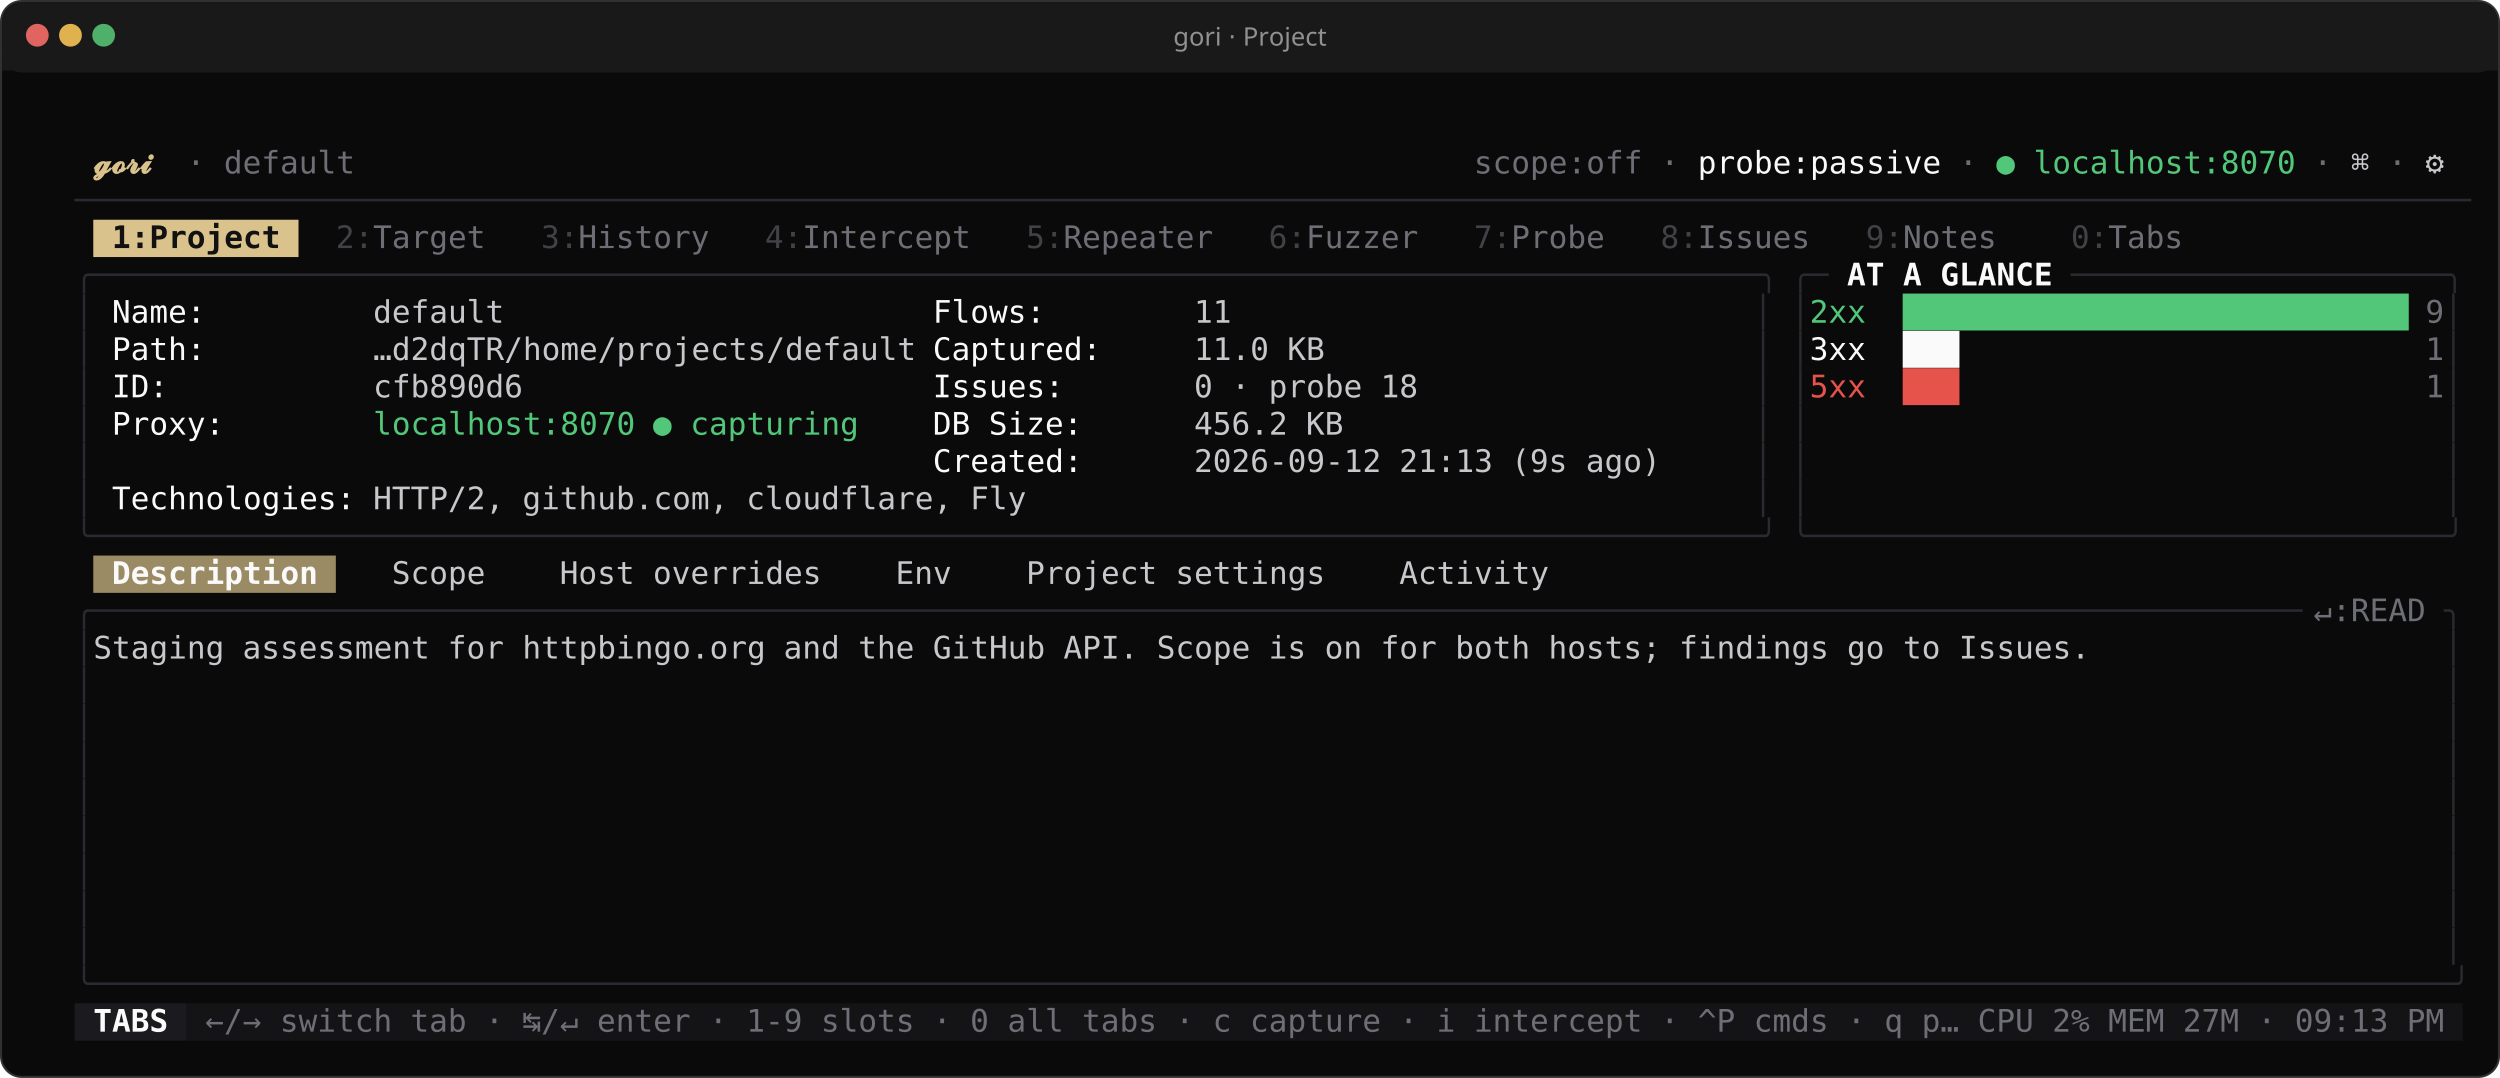
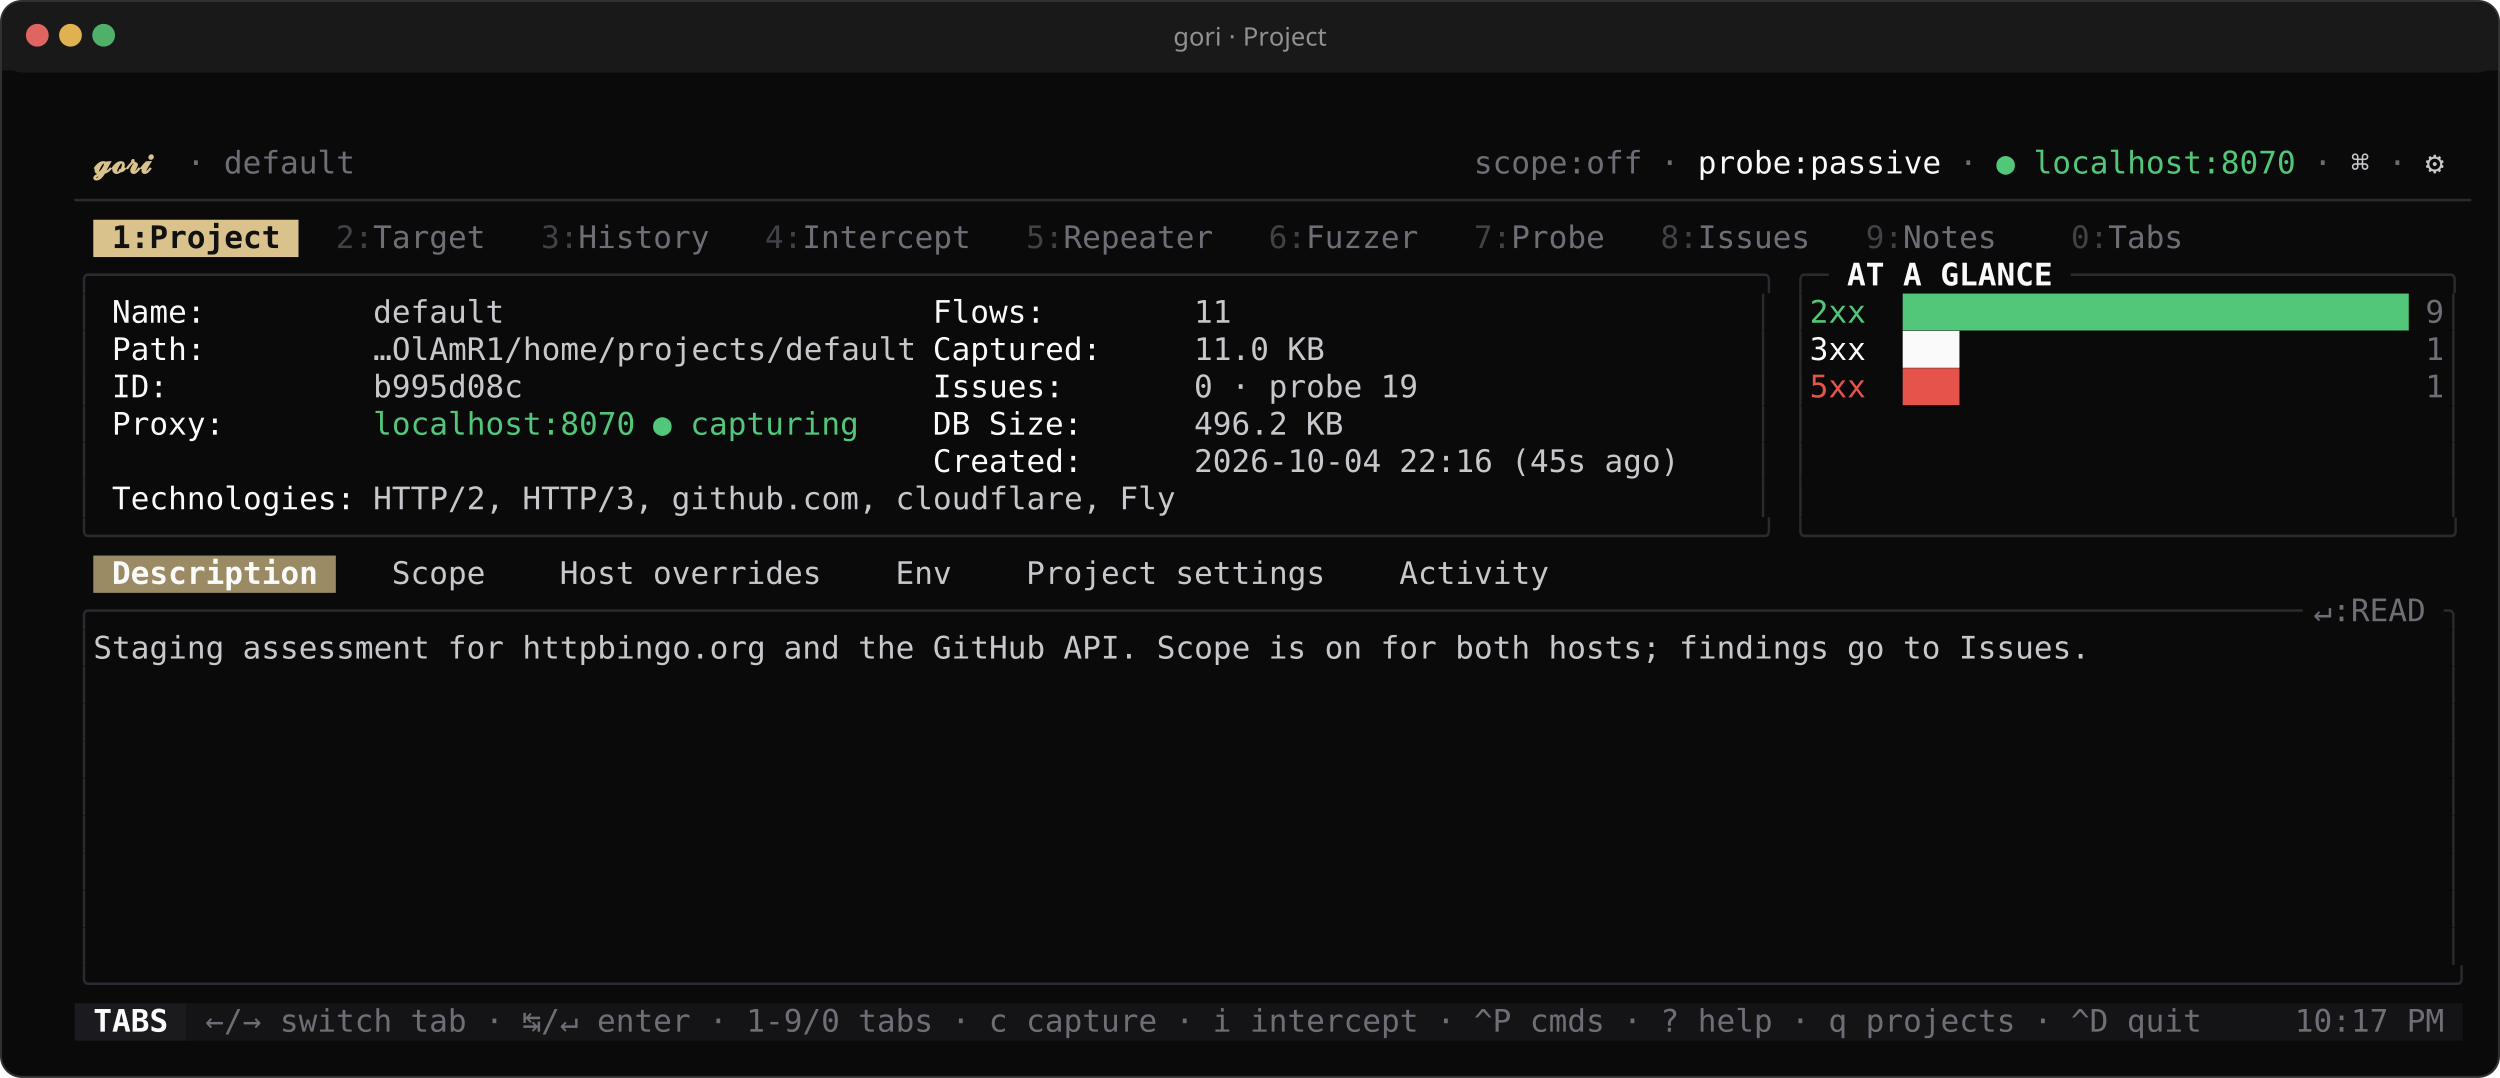
<svg xmlns="http://www.w3.org/2000/svg" width="1206" height="520" viewBox="0 0 1206.0 520.0" font-family="ui-monospace,'SF Mono','JetBrains Mono',Menlo,Consolas,monospace" font-size="15.0px" role="img" aria-label="gori · Project">
  <rect x="0.5" y="0.5" width="1205.0" height="519.0" rx="10" ry="10" fill="#0a0a0b" stroke="#313132" stroke-width="1" />
  <rect x="1" y="1" width="1204.0" height="34.0" rx="10" ry="10" fill="#19191a" />
  <rect x="1" y="24.0" width="1204.0" height="10" fill="#19191a" />
  <circle cx="18.0" cy="17.0" r="5.5" fill="#e0645f" />
  <circle cx="34.0" cy="17.0" r="5.5" fill="#e0b24f" />
  <circle cx="50.0" cy="17.0" r="5.5" fill="#4fb06a" />
  <text x="603.0" y="22.0" text-anchor="middle" fill="#919191" font-family="'Apple Symbols','Segoe UI Symbol','Cambria Math','STIX Two Math','Noto Sans Math','DejaVu Sans',ui-monospace,'SF Mono','JetBrains Mono',Menlo,Consolas,monospace" font-size="12.3px">gori · Project</text>
  <rect x="45.00" y="106.00" width="99.00" height="18.00" fill="#d9c28b" />
  <rect x="45.00" y="268.00" width="117.00" height="18.00" fill="#9b8b65" />
  <rect x="36.00" y="484.00" width="54.00" height="18.00" fill="#1b1b1f" />
  <rect x="90.00" y="484.00" width="1098.00" height="18.00" fill="#141417" />
  <text x="45.00" y="83.68" textLength="36.00" lengthAdjust="spacingAndGlyphs" fill="#d9c28b" font-weight="700" xml:space="preserve">𝓰𝓸𝓻𝓲</text>
  <text x="90.00" y="83.68" textLength="9.00" lengthAdjust="spacingAndGlyphs" fill="#6e6e76" xml:space="preserve">·</text>
  <text x="108.00" y="83.68" textLength="63.00" lengthAdjust="spacingAndGlyphs" fill="#6e6e76" xml:space="preserve">default</text>
  <text x="711.00" y="83.68" textLength="81.00" lengthAdjust="spacingAndGlyphs" fill="#6e6e76" xml:space="preserve">scope:off</text>
  <text x="801.00" y="83.68" textLength="9.00" lengthAdjust="spacingAndGlyphs" fill="#6e6e76" xml:space="preserve">·</text>
  <text x="819.00" y="83.68" textLength="117.00" lengthAdjust="spacingAndGlyphs" fill="#fafafa" xml:space="preserve">probe:passive</text>
  <text x="945.00" y="83.68" textLength="9.00" lengthAdjust="spacingAndGlyphs" fill="#6e6e76" xml:space="preserve">·</text>
  <text x="963.00" y="83.68" textLength="9.00" lengthAdjust="spacingAndGlyphs" fill="#52c77a" xml:space="preserve">●</text>
  <text x="981.00" y="83.68" textLength="126.00" lengthAdjust="spacingAndGlyphs" fill="#52c77a" xml:space="preserve">localhost:8070</text>
  <text x="1116.00" y="83.68" textLength="9.00" lengthAdjust="spacingAndGlyphs" fill="#6e6e76" xml:space="preserve">·</text>
  <text x="1134.00" y="83.68" textLength="9.00" lengthAdjust="spacingAndGlyphs" fill="#c8c8cc" xml:space="preserve">⌘</text>
  <text x="1152.00" y="83.68" textLength="9.00" lengthAdjust="spacingAndGlyphs" fill="#6e6e76" xml:space="preserve">·</text>
  <text x="1170.00" y="83.68" textLength="9.00" lengthAdjust="spacingAndGlyphs" fill="#c8c8cc" xml:space="preserve">⚙</text>
  <text x="36.00" y="101.68" textLength="1152.00" lengthAdjust="spacingAndGlyphs" fill="#2a2a30" xml:space="preserve">────────────────────────────────────────────────────────────────────────────────────────────────────────────────────────────────</text>
  <text x="54.00" y="119.68" textLength="81.00" lengthAdjust="spacingAndGlyphs" fill="#111111" font-weight="700" xml:space="preserve">1:Project</text>
  <text x="162.00" y="119.68" textLength="18.00" lengthAdjust="spacingAndGlyphs" fill="#414146" xml:space="preserve">2:</text>
  <text x="180.00" y="119.68" textLength="54.00" lengthAdjust="spacingAndGlyphs" fill="#6e6e76" xml:space="preserve">Target</text>
  <text x="261.00" y="119.68" textLength="18.00" lengthAdjust="spacingAndGlyphs" fill="#414146" xml:space="preserve">3:</text>
  <text x="279.00" y="119.68" textLength="63.00" lengthAdjust="spacingAndGlyphs" fill="#6e6e76" xml:space="preserve">History</text>
  <text x="369.00" y="119.68" textLength="18.00" lengthAdjust="spacingAndGlyphs" fill="#414146" xml:space="preserve">4:</text>
  <text x="387.00" y="119.68" textLength="81.00" lengthAdjust="spacingAndGlyphs" fill="#6e6e76" xml:space="preserve">Intercept</text>
  <text x="495.00" y="119.68" textLength="18.00" lengthAdjust="spacingAndGlyphs" fill="#414146" xml:space="preserve">5:</text>
  <text x="513.00" y="119.68" textLength="72.00" lengthAdjust="spacingAndGlyphs" fill="#6e6e76" xml:space="preserve">Repeater</text>
  <text x="612.00" y="119.68" textLength="18.00" lengthAdjust="spacingAndGlyphs" fill="#414146" xml:space="preserve">6:</text>
  <text x="630.00" y="119.68" textLength="54.00" lengthAdjust="spacingAndGlyphs" fill="#6e6e76" xml:space="preserve">Fuzzer</text>
  <text x="711.00" y="119.68" textLength="18.00" lengthAdjust="spacingAndGlyphs" fill="#414146" xml:space="preserve">7:</text>
  <text x="729.00" y="119.68" textLength="45.00" lengthAdjust="spacingAndGlyphs" fill="#6e6e76" xml:space="preserve">Probe</text>
  <text x="801.00" y="119.68" textLength="18.00" lengthAdjust="spacingAndGlyphs" fill="#414146" xml:space="preserve">8:</text>
  <text x="819.00" y="119.68" textLength="54.00" lengthAdjust="spacingAndGlyphs" fill="#6e6e76" xml:space="preserve">Issues</text>
  <text x="900.00" y="119.68" textLength="18.00" lengthAdjust="spacingAndGlyphs" fill="#414146" xml:space="preserve">9:</text>
  <text x="918.00" y="119.68" textLength="45.00" lengthAdjust="spacingAndGlyphs" fill="#6e6e76" xml:space="preserve">Notes</text>
  <text x="999.00" y="119.68" textLength="18.00" lengthAdjust="spacingAndGlyphs" fill="#414146" xml:space="preserve">0:</text>
  <text x="1017.00" y="119.68" textLength="36.00" lengthAdjust="spacingAndGlyphs" fill="#6e6e76" xml:space="preserve">Tabs</text>
  <text x="36.00" y="137.68" textLength="819.00" lengthAdjust="spacingAndGlyphs" fill="#2a2a30" xml:space="preserve">╭─────────────────────────────────────────────────────────────────────────────────────────╮</text>
  <text x="864.00" y="137.68" textLength="18.00" lengthAdjust="spacingAndGlyphs" fill="#2a2a30" xml:space="preserve">╭─</text>
  <text x="891.00" y="137.68" textLength="18.00" lengthAdjust="spacingAndGlyphs" fill="#fafafa" font-weight="700" xml:space="preserve">AT</text>
  <text x="918.00" y="137.68" textLength="9.00" lengthAdjust="spacingAndGlyphs" fill="#fafafa" font-weight="700" xml:space="preserve">A</text>
  <text x="936.00" y="137.68" textLength="54.00" lengthAdjust="spacingAndGlyphs" fill="#fafafa" font-weight="700" xml:space="preserve">GLANCE</text>
  <text x="999.00" y="137.68" textLength="189.00" lengthAdjust="spacingAndGlyphs" fill="#2a2a30" xml:space="preserve">────────────────────╮</text>
  <text x="36.00" y="155.68" textLength="9.00" lengthAdjust="spacingAndGlyphs" fill="#2a2a30" xml:space="preserve">│</text>
  <text x="54.00" y="155.68" textLength="45.00" lengthAdjust="spacingAndGlyphs" fill="#fafafa" xml:space="preserve">Name:</text>
  <text x="180.00" y="155.68" textLength="63.00" lengthAdjust="spacingAndGlyphs" fill="#c8c8cc" xml:space="preserve">default</text>
  <text x="450.00" y="155.68" textLength="54.00" lengthAdjust="spacingAndGlyphs" fill="#fafafa" xml:space="preserve">Flows:</text>
  <text x="576.00" y="155.68" textLength="18.00" lengthAdjust="spacingAndGlyphs" fill="#c8c8cc" xml:space="preserve">11</text>
  <text x="846.00" y="155.68" textLength="9.00" lengthAdjust="spacingAndGlyphs" fill="#2a2a30" xml:space="preserve">│</text>
  <text x="864.00" y="155.68" textLength="9.00" lengthAdjust="spacingAndGlyphs" fill="#2a2a30" xml:space="preserve">│</text>
  <text x="873.00" y="155.68" textLength="27.00" lengthAdjust="spacingAndGlyphs" fill="#52c77a" xml:space="preserve">2xx</text>
  <text x="918.00" y="155.68" textLength="243.00" lengthAdjust="spacingAndGlyphs" fill="#52c77a" xml:space="preserve">███████████████████████████</text>
  <text x="1170.00" y="155.68" textLength="9.00" lengthAdjust="spacingAndGlyphs" fill="#6e6e76" xml:space="preserve">9</text>
  <text x="1179.00" y="155.68" textLength="9.00" lengthAdjust="spacingAndGlyphs" fill="#2a2a30" xml:space="preserve">│</text>
  <text x="36.00" y="173.68" textLength="9.00" lengthAdjust="spacingAndGlyphs" fill="#2a2a30" xml:space="preserve">│</text>
  <text x="54.00" y="173.68" textLength="45.00" lengthAdjust="spacingAndGlyphs" fill="#fafafa" xml:space="preserve">Path:</text>
-   <text x="180.00" y="173.68" textLength="261.00" lengthAdjust="spacingAndGlyphs" fill="#c8c8cc" xml:space="preserve">…d2dqTR/home/projects/default</text>
+   <text x="180.00" y="173.68" textLength="261.00" lengthAdjust="spacingAndGlyphs" fill="#c8c8cc" xml:space="preserve">…OlAmR1/home/projects/default</text>
  <text x="450.00" y="173.68" textLength="81.00" lengthAdjust="spacingAndGlyphs" fill="#fafafa" xml:space="preserve">Captured:</text>
  <text x="576.00" y="173.68" textLength="36.00" lengthAdjust="spacingAndGlyphs" fill="#c8c8cc" xml:space="preserve">11.0</text>
  <text x="621.00" y="173.68" textLength="18.00" lengthAdjust="spacingAndGlyphs" fill="#c8c8cc" xml:space="preserve">KB</text>
  <text x="846.00" y="173.68" textLength="9.00" lengthAdjust="spacingAndGlyphs" fill="#2a2a30" xml:space="preserve">│</text>
  <text x="864.00" y="173.68" textLength="9.00" lengthAdjust="spacingAndGlyphs" fill="#2a2a30" xml:space="preserve">│</text>
  <text x="873.00" y="173.68" textLength="27.00" lengthAdjust="spacingAndGlyphs" fill="#fafafa" xml:space="preserve">3xx</text>
  <text x="918.00" y="173.68" textLength="27.00" lengthAdjust="spacingAndGlyphs" fill="#fafafa" xml:space="preserve">███</text>
  <text x="1170.00" y="173.68" textLength="9.00" lengthAdjust="spacingAndGlyphs" fill="#6e6e76" xml:space="preserve">1</text>
  <text x="1179.00" y="173.68" textLength="9.00" lengthAdjust="spacingAndGlyphs" fill="#2a2a30" xml:space="preserve">│</text>
  <text x="36.00" y="191.68" textLength="9.00" lengthAdjust="spacingAndGlyphs" fill="#2a2a30" xml:space="preserve">│</text>
  <text x="54.00" y="191.68" textLength="27.00" lengthAdjust="spacingAndGlyphs" fill="#fafafa" xml:space="preserve">ID:</text>
-   <text x="180.00" y="191.68" textLength="72.00" lengthAdjust="spacingAndGlyphs" fill="#c8c8cc" xml:space="preserve">cfb890d6</text>
+   <text x="180.00" y="191.68" textLength="72.00" lengthAdjust="spacingAndGlyphs" fill="#c8c8cc" xml:space="preserve">b995d08c</text>
  <text x="450.00" y="191.68" textLength="63.00" lengthAdjust="spacingAndGlyphs" fill="#fafafa" xml:space="preserve">Issues:</text>
  <text x="576.00" y="191.68" textLength="9.00" lengthAdjust="spacingAndGlyphs" fill="#c8c8cc" xml:space="preserve">0</text>
  <text x="594.00" y="191.68" textLength="9.00" lengthAdjust="spacingAndGlyphs" fill="#c8c8cc" xml:space="preserve">·</text>
  <text x="612.00" y="191.68" textLength="45.00" lengthAdjust="spacingAndGlyphs" fill="#c8c8cc" xml:space="preserve">probe</text>
-   <text x="666.00" y="191.68" textLength="18.00" lengthAdjust="spacingAndGlyphs" fill="#c8c8cc" xml:space="preserve">18</text>
+   <text x="666.00" y="191.68" textLength="18.00" lengthAdjust="spacingAndGlyphs" fill="#c8c8cc" xml:space="preserve">19</text>
  <text x="846.00" y="191.68" textLength="9.00" lengthAdjust="spacingAndGlyphs" fill="#2a2a30" xml:space="preserve">│</text>
  <text x="864.00" y="191.68" textLength="9.00" lengthAdjust="spacingAndGlyphs" fill="#2a2a30" xml:space="preserve">│</text>
  <text x="873.00" y="191.68" textLength="27.00" lengthAdjust="spacingAndGlyphs" fill="#e5534b" xml:space="preserve">5xx</text>
  <text x="918.00" y="191.68" textLength="27.00" lengthAdjust="spacingAndGlyphs" fill="#e5534b" xml:space="preserve">███</text>
  <text x="1170.00" y="191.68" textLength="9.00" lengthAdjust="spacingAndGlyphs" fill="#6e6e76" xml:space="preserve">1</text>
  <text x="1179.00" y="191.68" textLength="9.00" lengthAdjust="spacingAndGlyphs" fill="#2a2a30" xml:space="preserve">│</text>
  <text x="36.00" y="209.68" textLength="9.00" lengthAdjust="spacingAndGlyphs" fill="#2a2a30" xml:space="preserve">│</text>
  <text x="54.00" y="209.68" textLength="54.00" lengthAdjust="spacingAndGlyphs" fill="#fafafa" xml:space="preserve">Proxy:</text>
  <text x="180.00" y="209.68" textLength="126.00" lengthAdjust="spacingAndGlyphs" fill="#52c77a" xml:space="preserve">localhost:8070</text>
  <text x="315.00" y="209.68" textLength="9.00" lengthAdjust="spacingAndGlyphs" fill="#52c77a" xml:space="preserve">●</text>
  <text x="333.00" y="209.68" textLength="81.00" lengthAdjust="spacingAndGlyphs" fill="#52c77a" xml:space="preserve">capturing</text>
  <text x="450.00" y="209.68" textLength="18.00" lengthAdjust="spacingAndGlyphs" fill="#fafafa" xml:space="preserve">DB</text>
  <text x="477.00" y="209.68" textLength="45.00" lengthAdjust="spacingAndGlyphs" fill="#fafafa" xml:space="preserve">Size:</text>
-   <text x="576.00" y="209.68" textLength="45.00" lengthAdjust="spacingAndGlyphs" fill="#c8c8cc" xml:space="preserve">456.2</text>
+   <text x="576.00" y="209.68" textLength="45.00" lengthAdjust="spacingAndGlyphs" fill="#c8c8cc" xml:space="preserve">496.2</text>
  <text x="630.00" y="209.68" textLength="18.00" lengthAdjust="spacingAndGlyphs" fill="#c8c8cc" xml:space="preserve">KB</text>
  <text x="846.00" y="209.68" textLength="9.00" lengthAdjust="spacingAndGlyphs" fill="#2a2a30" xml:space="preserve">│</text>
  <text x="864.00" y="209.68" textLength="9.00" lengthAdjust="spacingAndGlyphs" fill="#2a2a30" xml:space="preserve">│</text>
  <text x="1179.00" y="209.68" textLength="9.00" lengthAdjust="spacingAndGlyphs" fill="#2a2a30" xml:space="preserve">│</text>
  <text x="36.00" y="227.68" textLength="9.00" lengthAdjust="spacingAndGlyphs" fill="#2a2a30" xml:space="preserve">│</text>
  <text x="450.00" y="227.68" textLength="72.00" lengthAdjust="spacingAndGlyphs" fill="#fafafa" xml:space="preserve">Created:</text>
-   <text x="576.00" y="227.68" textLength="90.00" lengthAdjust="spacingAndGlyphs" fill="#c8c8cc" xml:space="preserve">2026-09-12</text>
-   <text x="675.00" y="227.68" textLength="45.00" lengthAdjust="spacingAndGlyphs" fill="#c8c8cc" xml:space="preserve">21:13</text>
-   <text x="729.00" y="227.68" textLength="27.00" lengthAdjust="spacingAndGlyphs" fill="#c8c8cc" xml:space="preserve">(9s</text>
-   <text x="765.00" y="227.68" textLength="36.00" lengthAdjust="spacingAndGlyphs" fill="#c8c8cc" xml:space="preserve">ago)</text>
+   <text x="576.00" y="227.68" textLength="90.00" lengthAdjust="spacingAndGlyphs" fill="#c8c8cc" xml:space="preserve">2026-10-04</text>
+   <text x="675.00" y="227.68" textLength="45.00" lengthAdjust="spacingAndGlyphs" fill="#c8c8cc" xml:space="preserve">22:16</text>
+   <text x="729.00" y="227.68" textLength="36.00" lengthAdjust="spacingAndGlyphs" fill="#c8c8cc" xml:space="preserve">(45s</text>
+   <text x="774.00" y="227.68" textLength="36.00" lengthAdjust="spacingAndGlyphs" fill="#c8c8cc" xml:space="preserve">ago)</text>
  <text x="846.00" y="227.68" textLength="9.00" lengthAdjust="spacingAndGlyphs" fill="#2a2a30" xml:space="preserve">│</text>
  <text x="864.00" y="227.68" textLength="9.00" lengthAdjust="spacingAndGlyphs" fill="#2a2a30" xml:space="preserve">│</text>
  <text x="1179.00" y="227.68" textLength="9.00" lengthAdjust="spacingAndGlyphs" fill="#2a2a30" xml:space="preserve">│</text>
  <text x="36.00" y="245.68" textLength="9.00" lengthAdjust="spacingAndGlyphs" fill="#2a2a30" xml:space="preserve">│</text>
  <text x="54.00" y="245.68" textLength="117.00" lengthAdjust="spacingAndGlyphs" fill="#fafafa" xml:space="preserve">Technologies:</text>
  <text x="180.00" y="245.68" textLength="63.00" lengthAdjust="spacingAndGlyphs" fill="#c8c8cc" xml:space="preserve">HTTP/2,</text>
-   <text x="252.00" y="245.68" textLength="99.00" lengthAdjust="spacingAndGlyphs" fill="#c8c8cc" xml:space="preserve">github.com,</text>
-   <text x="360.00" y="245.68" textLength="99.00" lengthAdjust="spacingAndGlyphs" fill="#c8c8cc" xml:space="preserve">cloudflare,</text>
-   <text x="468.00" y="245.68" textLength="27.00" lengthAdjust="spacingAndGlyphs" fill="#c8c8cc" xml:space="preserve">Fly</text>
+   <text x="252.00" y="245.68" textLength="63.00" lengthAdjust="spacingAndGlyphs" fill="#c8c8cc" xml:space="preserve">HTTP/3,</text>
+   <text x="324.00" y="245.68" textLength="99.00" lengthAdjust="spacingAndGlyphs" fill="#c8c8cc" xml:space="preserve">github.com,</text>
+   <text x="432.00" y="245.68" textLength="99.00" lengthAdjust="spacingAndGlyphs" fill="#c8c8cc" xml:space="preserve">cloudflare,</text>
+   <text x="540.00" y="245.68" textLength="27.00" lengthAdjust="spacingAndGlyphs" fill="#c8c8cc" xml:space="preserve">Fly</text>
  <text x="846.00" y="245.68" textLength="9.00" lengthAdjust="spacingAndGlyphs" fill="#2a2a30" xml:space="preserve">│</text>
  <text x="864.00" y="245.68" textLength="9.00" lengthAdjust="spacingAndGlyphs" fill="#2a2a30" xml:space="preserve">│</text>
  <text x="1179.00" y="245.68" textLength="9.00" lengthAdjust="spacingAndGlyphs" fill="#2a2a30" xml:space="preserve">│</text>
  <text x="36.00" y="263.68" textLength="819.00" lengthAdjust="spacingAndGlyphs" fill="#2a2a30" xml:space="preserve">╰─────────────────────────────────────────────────────────────────────────────────────────╯</text>
  <text x="864.00" y="263.68" textLength="324.00" lengthAdjust="spacingAndGlyphs" fill="#2a2a30" xml:space="preserve">╰──────────────────────────────────╯</text>
  <text x="54.00" y="281.68" textLength="99.00" lengthAdjust="spacingAndGlyphs" fill="#fafafa" font-weight="700" xml:space="preserve">Description</text>
  <text x="189.00" y="281.68" textLength="45.00" lengthAdjust="spacingAndGlyphs" fill="#c8c8cc" xml:space="preserve">Scope</text>
  <text x="270.00" y="281.68" textLength="36.00" lengthAdjust="spacingAndGlyphs" fill="#c8c8cc" xml:space="preserve">Host</text>
  <text x="315.00" y="281.68" textLength="81.00" lengthAdjust="spacingAndGlyphs" fill="#c8c8cc" xml:space="preserve">overrides</text>
  <text x="432.00" y="281.68" textLength="27.00" lengthAdjust="spacingAndGlyphs" fill="#c8c8cc" xml:space="preserve">Env</text>
  <text x="495.00" y="281.68" textLength="63.00" lengthAdjust="spacingAndGlyphs" fill="#c8c8cc" xml:space="preserve">Project</text>
  <text x="567.00" y="281.68" textLength="72.00" lengthAdjust="spacingAndGlyphs" fill="#c8c8cc" xml:space="preserve">settings</text>
  <text x="675.00" y="281.68" textLength="72.00" lengthAdjust="spacingAndGlyphs" fill="#c8c8cc" xml:space="preserve">Activity</text>
  <text x="36.00" y="299.68" textLength="1071.00" lengthAdjust="spacingAndGlyphs" fill="#2a2a30" xml:space="preserve">╭──────────────────────────────────────────────────────────────────────────────────────────────────────────────────────</text>
  <text x="1116.00" y="299.68" textLength="54.00" lengthAdjust="spacingAndGlyphs" fill="#6e6e76" xml:space="preserve">↵:READ</text>
  <text x="1179.00" y="299.68" textLength="9.00" lengthAdjust="spacingAndGlyphs" fill="#2a2a30" xml:space="preserve">╮</text>
  <text x="36.00" y="317.68" textLength="9.00" lengthAdjust="spacingAndGlyphs" fill="#2a2a30" xml:space="preserve">│</text>
  <text x="45.00" y="317.68" textLength="63.00" lengthAdjust="spacingAndGlyphs" fill="#c8c8cc" xml:space="preserve">Staging</text>
  <text x="117.00" y="317.68" textLength="90.00" lengthAdjust="spacingAndGlyphs" fill="#c8c8cc" xml:space="preserve">assessment</text>
  <text x="216.00" y="317.68" textLength="27.00" lengthAdjust="spacingAndGlyphs" fill="#c8c8cc" xml:space="preserve">for</text>
  <text x="252.00" y="317.68" textLength="117.00" lengthAdjust="spacingAndGlyphs" fill="#c8c8cc" xml:space="preserve">httpbingo.org</text>
  <text x="378.00" y="317.68" textLength="27.00" lengthAdjust="spacingAndGlyphs" fill="#c8c8cc" xml:space="preserve">and</text>
  <text x="414.00" y="317.68" textLength="27.00" lengthAdjust="spacingAndGlyphs" fill="#c8c8cc" xml:space="preserve">the</text>
  <text x="450.00" y="317.68" textLength="54.00" lengthAdjust="spacingAndGlyphs" fill="#c8c8cc" xml:space="preserve">GitHub</text>
  <text x="513.00" y="317.68" textLength="36.00" lengthAdjust="spacingAndGlyphs" fill="#c8c8cc" xml:space="preserve">API.</text>
  <text x="558.00" y="317.68" textLength="45.00" lengthAdjust="spacingAndGlyphs" fill="#c8c8cc" xml:space="preserve">Scope</text>
  <text x="612.00" y="317.68" textLength="18.00" lengthAdjust="spacingAndGlyphs" fill="#c8c8cc" xml:space="preserve">is</text>
  <text x="639.00" y="317.68" textLength="18.00" lengthAdjust="spacingAndGlyphs" fill="#c8c8cc" xml:space="preserve">on</text>
  <text x="666.00" y="317.68" textLength="27.00" lengthAdjust="spacingAndGlyphs" fill="#c8c8cc" xml:space="preserve">for</text>
  <text x="702.00" y="317.68" textLength="36.00" lengthAdjust="spacingAndGlyphs" fill="#c8c8cc" xml:space="preserve">both</text>
  <text x="747.00" y="317.68" textLength="54.00" lengthAdjust="spacingAndGlyphs" fill="#c8c8cc" xml:space="preserve">hosts;</text>
  <text x="810.00" y="317.68" textLength="72.00" lengthAdjust="spacingAndGlyphs" fill="#c8c8cc" xml:space="preserve">findings</text>
  <text x="891.00" y="317.68" textLength="18.00" lengthAdjust="spacingAndGlyphs" fill="#c8c8cc" xml:space="preserve">go</text>
  <text x="918.00" y="317.68" textLength="18.00" lengthAdjust="spacingAndGlyphs" fill="#c8c8cc" xml:space="preserve">to</text>
  <text x="945.00" y="317.68" textLength="63.00" lengthAdjust="spacingAndGlyphs" fill="#c8c8cc" xml:space="preserve">Issues.</text>
  <text x="1179.00" y="317.68" textLength="9.00" lengthAdjust="spacingAndGlyphs" fill="#2a2a30" xml:space="preserve">│</text>
  <text x="36.00" y="335.68" textLength="9.00" lengthAdjust="spacingAndGlyphs" fill="#2a2a30" xml:space="preserve">│</text>
  <text x="1179.00" y="335.68" textLength="9.00" lengthAdjust="spacingAndGlyphs" fill="#2a2a30" xml:space="preserve">│</text>
  <text x="36.00" y="353.68" textLength="9.00" lengthAdjust="spacingAndGlyphs" fill="#2a2a30" xml:space="preserve">│</text>
  <text x="1179.00" y="353.68" textLength="9.00" lengthAdjust="spacingAndGlyphs" fill="#2a2a30" xml:space="preserve">│</text>
  <text x="36.00" y="371.68" textLength="9.00" lengthAdjust="spacingAndGlyphs" fill="#2a2a30" xml:space="preserve">│</text>
  <text x="1179.00" y="371.68" textLength="9.00" lengthAdjust="spacingAndGlyphs" fill="#2a2a30" xml:space="preserve">│</text>
  <text x="36.00" y="389.68" textLength="9.00" lengthAdjust="spacingAndGlyphs" fill="#2a2a30" xml:space="preserve">│</text>
  <text x="1179.00" y="389.68" textLength="9.00" lengthAdjust="spacingAndGlyphs" fill="#2a2a30" xml:space="preserve">│</text>
  <text x="36.00" y="407.68" textLength="9.00" lengthAdjust="spacingAndGlyphs" fill="#2a2a30" xml:space="preserve">│</text>
  <text x="1179.00" y="407.68" textLength="9.00" lengthAdjust="spacingAndGlyphs" fill="#2a2a30" xml:space="preserve">│</text>
  <text x="36.00" y="425.68" textLength="9.00" lengthAdjust="spacingAndGlyphs" fill="#2a2a30" xml:space="preserve">│</text>
  <text x="1179.00" y="425.68" textLength="9.00" lengthAdjust="spacingAndGlyphs" fill="#2a2a30" xml:space="preserve">│</text>
  <text x="36.00" y="443.68" textLength="9.00" lengthAdjust="spacingAndGlyphs" fill="#2a2a30" xml:space="preserve">│</text>
  <text x="1179.00" y="443.68" textLength="9.00" lengthAdjust="spacingAndGlyphs" fill="#2a2a30" xml:space="preserve">│</text>
  <text x="36.00" y="461.68" textLength="9.00" lengthAdjust="spacingAndGlyphs" fill="#2a2a30" xml:space="preserve">│</text>
  <text x="1179.00" y="461.68" textLength="9.00" lengthAdjust="spacingAndGlyphs" fill="#2a2a30" xml:space="preserve">│</text>
  <text x="36.00" y="479.68" textLength="1152.00" lengthAdjust="spacingAndGlyphs" fill="#2a2a30" xml:space="preserve">╰──────────────────────────────────────────────────────────────────────────────────────────────────────────────────────────────╯</text>
  <text x="45.00" y="497.68" textLength="36.00" lengthAdjust="spacingAndGlyphs" fill="#fafafa" font-weight="700" xml:space="preserve">TABS</text>
  <text x="99.00" y="497.68" textLength="27.00" lengthAdjust="spacingAndGlyphs" fill="#6e6e76" xml:space="preserve">←/→</text>
  <text x="135.00" y="497.68" textLength="54.00" lengthAdjust="spacingAndGlyphs" fill="#6e6e76" xml:space="preserve">switch</text>
  <text x="198.00" y="497.68" textLength="27.00" lengthAdjust="spacingAndGlyphs" fill="#6e6e76" xml:space="preserve">tab</text>
  <text x="234.00" y="497.68" textLength="9.00" lengthAdjust="spacingAndGlyphs" fill="#6e6e76" xml:space="preserve">·</text>
  <text x="252.00" y="497.68" textLength="27.00" lengthAdjust="spacingAndGlyphs" fill="#6e6e76" xml:space="preserve">↹/↵</text>
  <text x="288.00" y="497.68" textLength="45.00" lengthAdjust="spacingAndGlyphs" fill="#6e6e76" xml:space="preserve">enter</text>
  <text x="342.00" y="497.68" textLength="9.00" lengthAdjust="spacingAndGlyphs" fill="#6e6e76" xml:space="preserve">·</text>
-   <text x="360.00" y="497.68" textLength="27.00" lengthAdjust="spacingAndGlyphs" fill="#6e6e76" xml:space="preserve">1-9</text>
-   <text x="396.00" y="497.68" textLength="45.00" lengthAdjust="spacingAndGlyphs" fill="#6e6e76" xml:space="preserve">slots</text>
-   <text x="450.00" y="497.68" textLength="9.00" lengthAdjust="spacingAndGlyphs" fill="#6e6e76" xml:space="preserve">·</text>
-   <text x="468.00" y="497.68" textLength="9.00" lengthAdjust="spacingAndGlyphs" fill="#6e6e76" xml:space="preserve">0</text>
-   <text x="486.00" y="497.68" textLength="27.00" lengthAdjust="spacingAndGlyphs" fill="#6e6e76" xml:space="preserve">all</text>
-   <text x="522.00" y="497.68" textLength="36.00" lengthAdjust="spacingAndGlyphs" fill="#6e6e76" xml:space="preserve">tabs</text>
+   <text x="360.00" y="497.68" textLength="45.00" lengthAdjust="spacingAndGlyphs" fill="#6e6e76" xml:space="preserve">1-9/0</text>
+   <text x="414.00" y="497.68" textLength="36.00" lengthAdjust="spacingAndGlyphs" fill="#6e6e76" xml:space="preserve">tabs</text>
+   <text x="459.00" y="497.68" textLength="9.00" lengthAdjust="spacingAndGlyphs" fill="#6e6e76" xml:space="preserve">·</text>
+   <text x="477.00" y="497.68" textLength="9.00" lengthAdjust="spacingAndGlyphs" fill="#6e6e76" xml:space="preserve">c</text>
+   <text x="495.00" y="497.68" textLength="63.00" lengthAdjust="spacingAndGlyphs" fill="#6e6e76" xml:space="preserve">capture</text>
  <text x="567.00" y="497.68" textLength="9.00" lengthAdjust="spacingAndGlyphs" fill="#6e6e76" xml:space="preserve">·</text>
-   <text x="585.00" y="497.68" textLength="9.00" lengthAdjust="spacingAndGlyphs" fill="#6e6e76" xml:space="preserve">c</text>
-   <text x="603.00" y="497.68" textLength="63.00" lengthAdjust="spacingAndGlyphs" fill="#6e6e76" xml:space="preserve">capture</text>
-   <text x="675.00" y="497.68" textLength="9.00" lengthAdjust="spacingAndGlyphs" fill="#6e6e76" xml:space="preserve">·</text>
-   <text x="693.00" y="497.68" textLength="9.00" lengthAdjust="spacingAndGlyphs" fill="#6e6e76" xml:space="preserve">i</text>
-   <text x="711.00" y="497.68" textLength="81.00" lengthAdjust="spacingAndGlyphs" fill="#6e6e76" xml:space="preserve">intercept</text>
-   <text x="801.00" y="497.68" textLength="9.00" lengthAdjust="spacingAndGlyphs" fill="#6e6e76" xml:space="preserve">·</text>
-   <text x="819.00" y="497.68" textLength="18.00" lengthAdjust="spacingAndGlyphs" fill="#6e6e76" xml:space="preserve">^P</text>
-   <text x="846.00" y="497.68" textLength="36.00" lengthAdjust="spacingAndGlyphs" fill="#6e6e76" xml:space="preserve">cmds</text>
-   <text x="891.00" y="497.68" textLength="9.00" lengthAdjust="spacingAndGlyphs" fill="#6e6e76" xml:space="preserve">·</text>
-   <text x="909.00" y="497.68" textLength="9.00" lengthAdjust="spacingAndGlyphs" fill="#6e6e76" xml:space="preserve">q</text>
-   <text x="927.00" y="497.68" textLength="18.00" lengthAdjust="spacingAndGlyphs" fill="#6e6e76" xml:space="preserve">p…</text>
-   <text x="954.00" y="497.68" textLength="27.00" lengthAdjust="spacingAndGlyphs" fill="#6e6e76" xml:space="preserve">CPU</text>
-   <text x="990.00" y="497.68" textLength="18.00" lengthAdjust="spacingAndGlyphs" fill="#6e6e76" xml:space="preserve">2%</text>
-   <text x="1017.00" y="497.68" textLength="27.00" lengthAdjust="spacingAndGlyphs" fill="#6e6e76" xml:space="preserve">MEM</text>
-   <text x="1053.00" y="497.68" textLength="27.00" lengthAdjust="spacingAndGlyphs" fill="#6e6e76" xml:space="preserve">27M</text>
-   <text x="1089.00" y="497.68" textLength="9.00" lengthAdjust="spacingAndGlyphs" fill="#6e6e76" xml:space="preserve">·</text>
-   <text x="1107.00" y="497.68" textLength="45.00" lengthAdjust="spacingAndGlyphs" fill="#6e6e76" xml:space="preserve">09:13</text>
+   <text x="585.00" y="497.68" textLength="9.00" lengthAdjust="spacingAndGlyphs" fill="#6e6e76" xml:space="preserve">i</text>
+   <text x="603.00" y="497.68" textLength="81.00" lengthAdjust="spacingAndGlyphs" fill="#6e6e76" xml:space="preserve">intercept</text>
+   <text x="693.00" y="497.68" textLength="9.00" lengthAdjust="spacingAndGlyphs" fill="#6e6e76" xml:space="preserve">·</text>
+   <text x="711.00" y="497.68" textLength="18.00" lengthAdjust="spacingAndGlyphs" fill="#6e6e76" xml:space="preserve">^P</text>
+   <text x="738.00" y="497.68" textLength="36.00" lengthAdjust="spacingAndGlyphs" fill="#6e6e76" xml:space="preserve">cmds</text>
+   <text x="783.00" y="497.68" textLength="9.00" lengthAdjust="spacingAndGlyphs" fill="#6e6e76" xml:space="preserve">·</text>
+   <text x="801.00" y="497.68" textLength="9.00" lengthAdjust="spacingAndGlyphs" fill="#6e6e76" xml:space="preserve">?</text>
+   <text x="819.00" y="497.68" textLength="36.00" lengthAdjust="spacingAndGlyphs" fill="#6e6e76" xml:space="preserve">help</text>
+   <text x="864.00" y="497.68" textLength="9.00" lengthAdjust="spacingAndGlyphs" fill="#6e6e76" xml:space="preserve">·</text>
+   <text x="882.00" y="497.68" textLength="9.00" lengthAdjust="spacingAndGlyphs" fill="#6e6e76" xml:space="preserve">q</text>
+   <text x="900.00" y="497.68" textLength="72.00" lengthAdjust="spacingAndGlyphs" fill="#6e6e76" xml:space="preserve">projects</text>
+   <text x="981.00" y="497.68" textLength="9.00" lengthAdjust="spacingAndGlyphs" fill="#6e6e76" xml:space="preserve">·</text>
+   <text x="999.00" y="497.68" textLength="18.00" lengthAdjust="spacingAndGlyphs" fill="#6e6e76" xml:space="preserve">^D</text>
+   <text x="1026.00" y="497.68" textLength="36.00" lengthAdjust="spacingAndGlyphs" fill="#6e6e76" xml:space="preserve">quit</text>
+   <text x="1107.00" y="497.68" textLength="45.00" lengthAdjust="spacingAndGlyphs" fill="#6e6e76" xml:space="preserve">10:17</text>
  <text x="1161.00" y="497.68" textLength="18.00" lengthAdjust="spacingAndGlyphs" fill="#6e6e76" xml:space="preserve">PM</text>
</svg>
